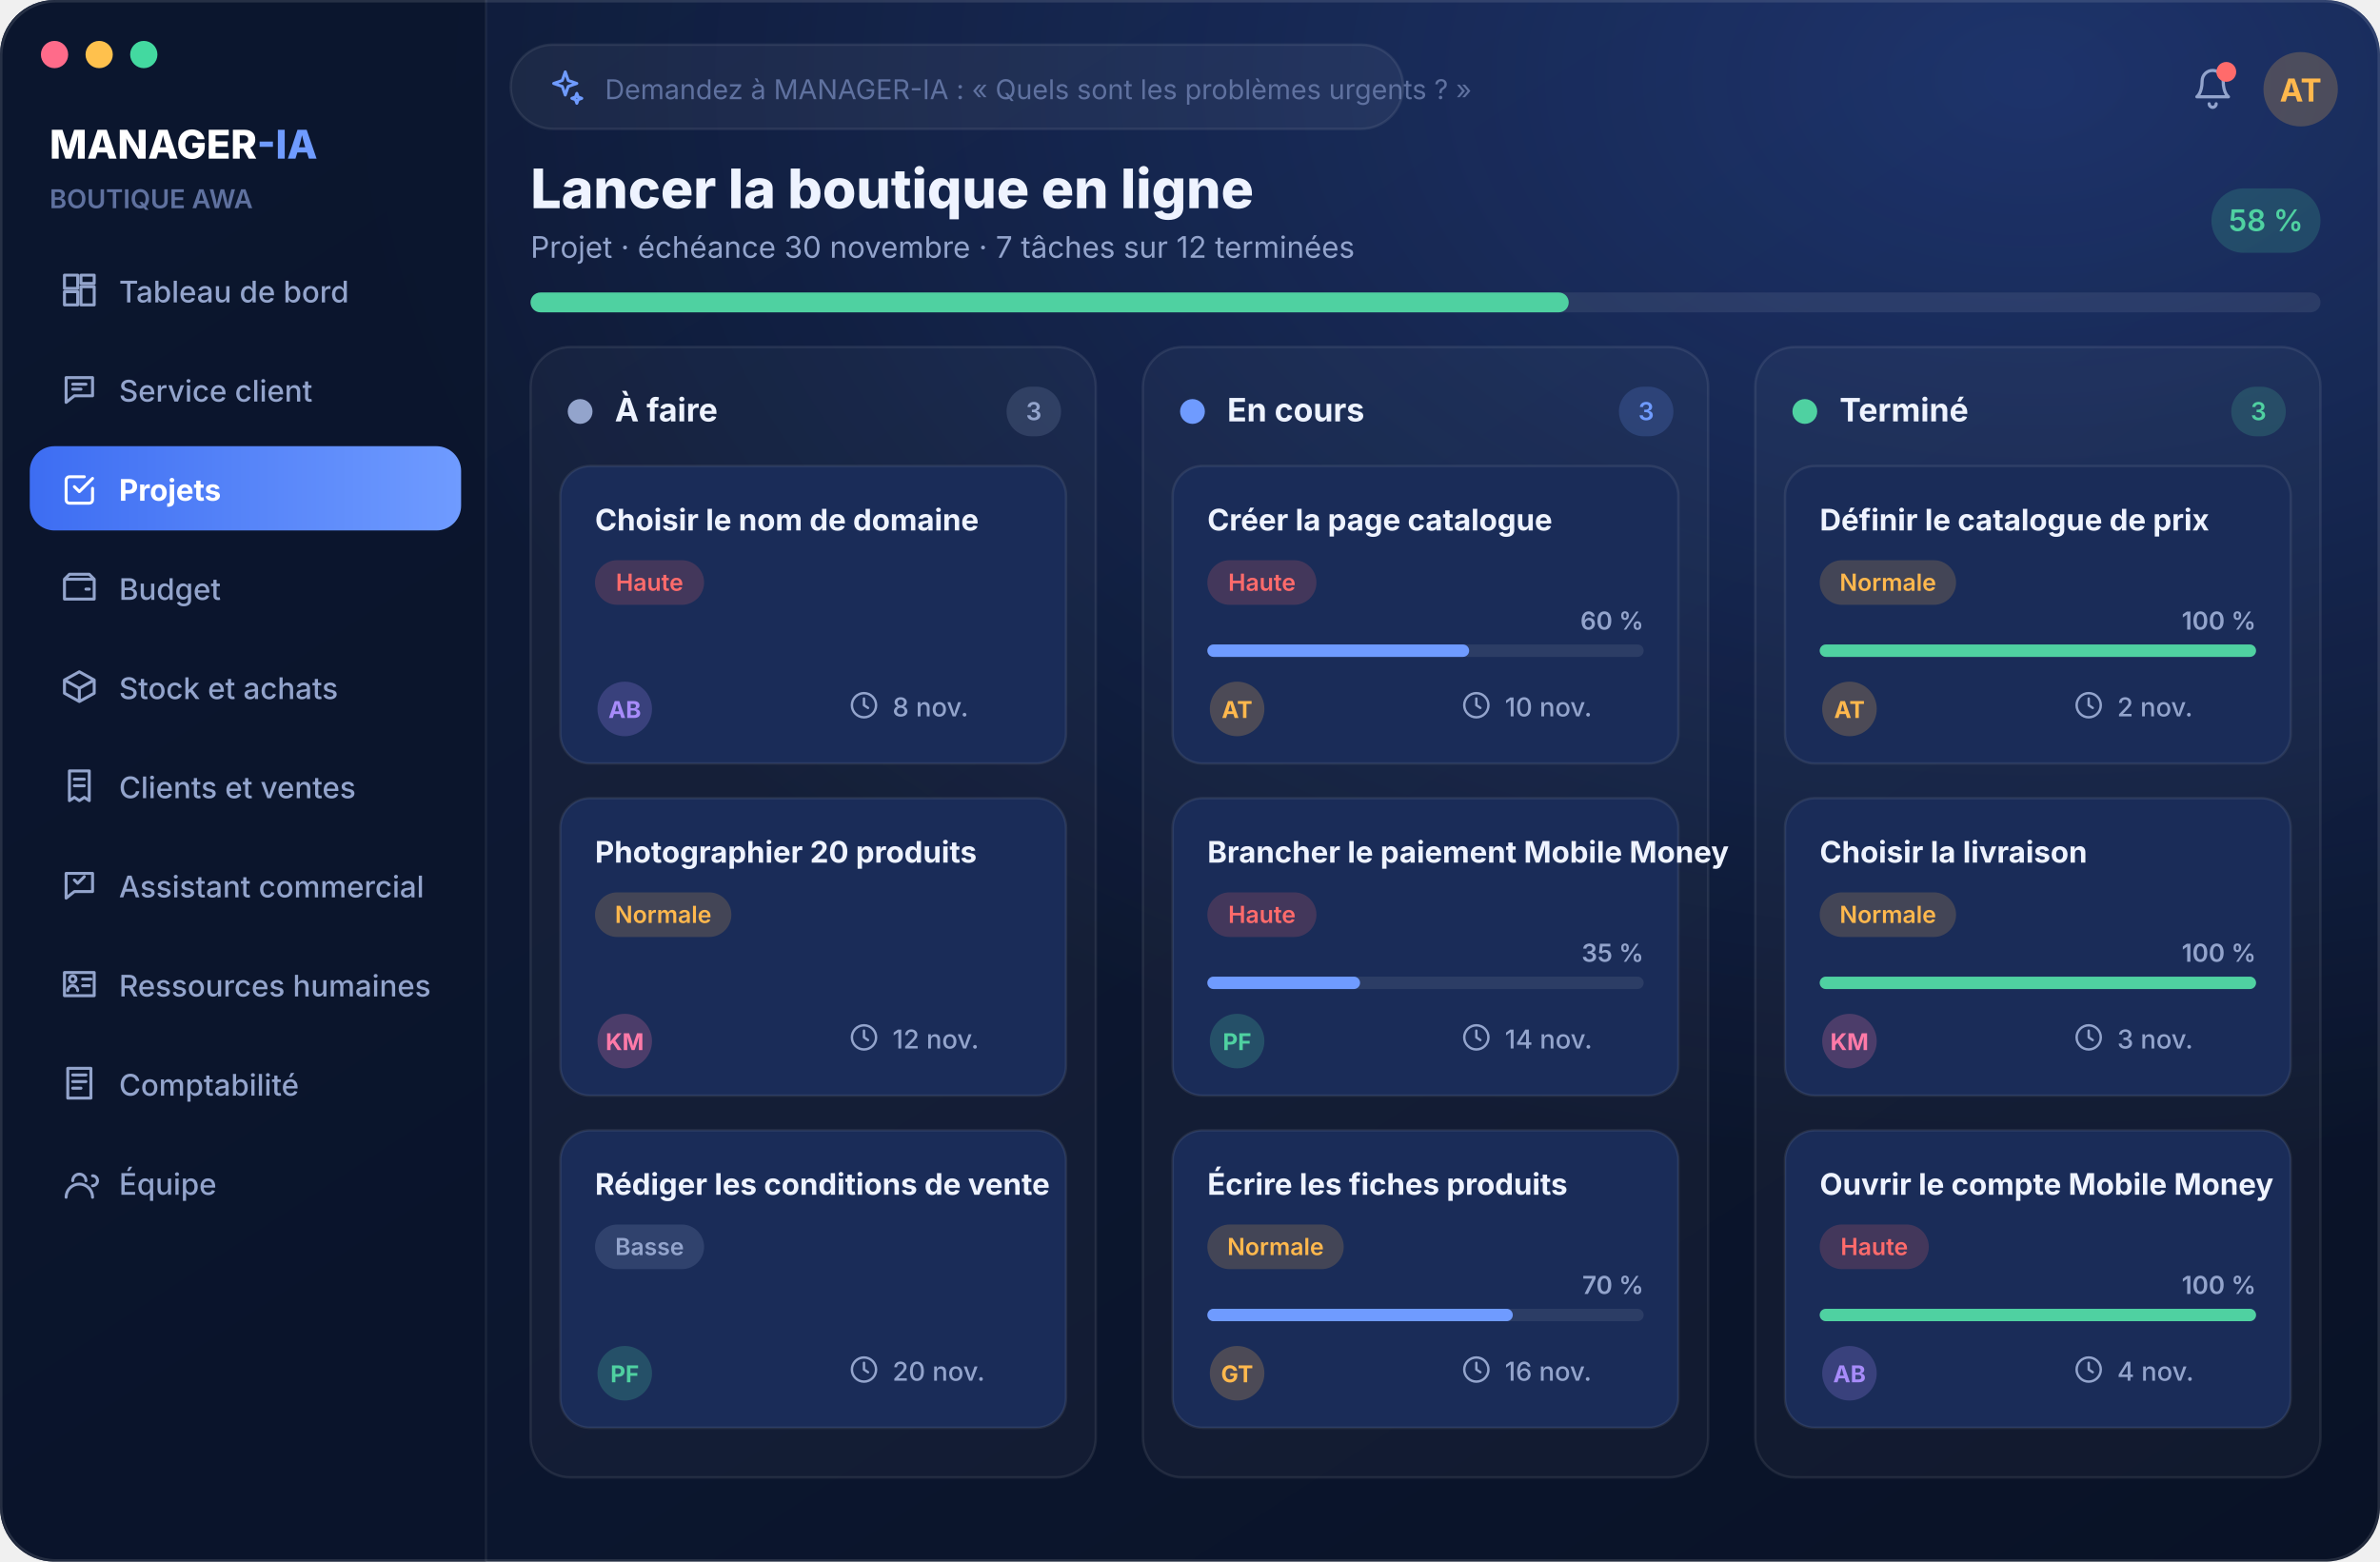
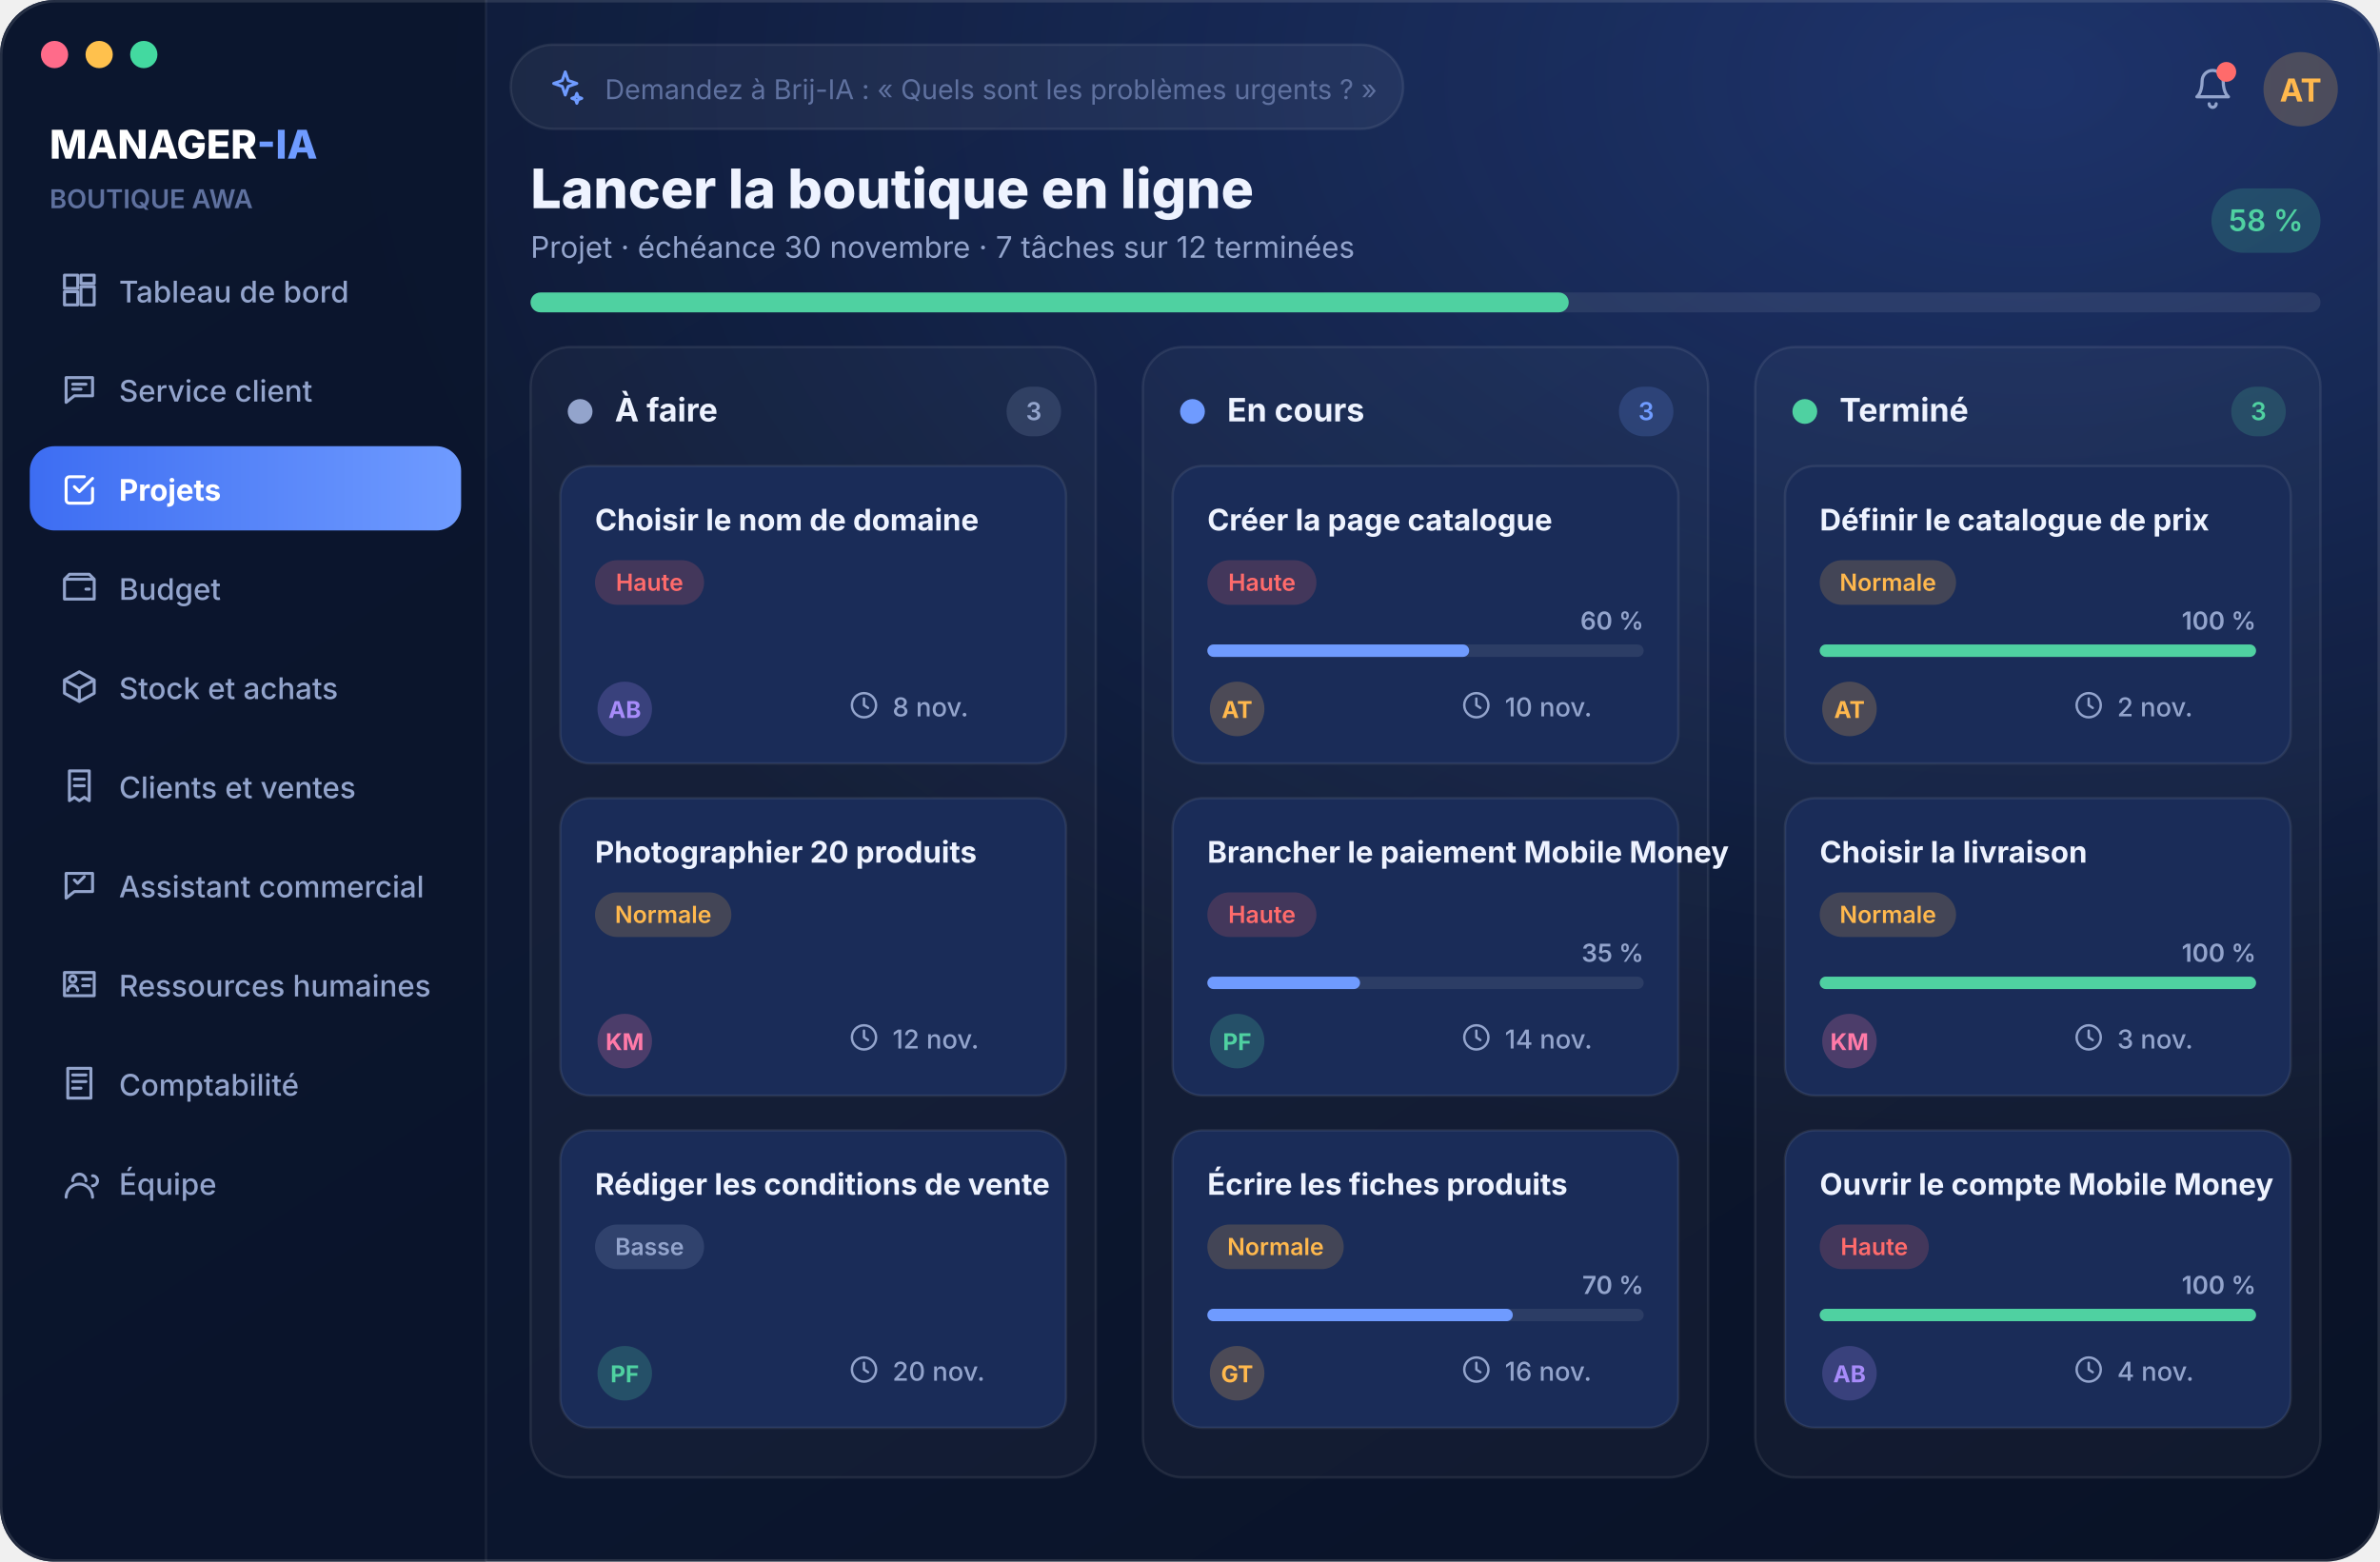
<svg xmlns="http://www.w3.org/2000/svg" viewBox="0 0 960 630" font-family="Inter,'Segoe UI',system-ui,-apple-system,Roboto,Arial,sans-serif" role="img">
  <defs>
    <linearGradient id="gBg" x1="0" y1="0" x2="1" y2="1">
      <stop offset="0" stop-color="#0f1c3a" />
      <stop offset="1" stop-color="#091226" />
    </linearGradient>
    <linearGradient id="gSide" x1="0" y1="0" x2="1" y2="0">
      <stop offset="0" stop-color="#3d6df2" />
      <stop offset="1" stop-color="#6f9bff" />
    </linearGradient>
    <linearGradient id="gBtn" x1="0" y1="0" x2="1" y2="1">
      <stop offset="0" stop-color="#4a7bff" />
      <stop offset="1" stop-color="#7a5cff" />
    </linearGradient>
    <linearGradient id="g1" x1="0" y1="0" x2="0" y2="1">
      <stop offset="0" stop-color="#4fd1a1" stop-opacity=".38" />
      <stop offset="1" stop-color="#4fd1a1" stop-opacity="0" />
    </linearGradient>
    <linearGradient id="g2" x1="0" y1="0" x2="0" y2="1">
      <stop offset="0" stop-color="#6f9bff" stop-opacity=".4" />
      <stop offset="1" stop-color="#6f9bff" stop-opacity="0" />
    </linearGradient>
    <radialGradient id="gGlow" cx=".85" cy=".05" r=".7">
      <stop offset="0" stop-color="#4a7bff" stop-opacity=".28" />
      <stop offset="1" stop-color="#4a7bff" stop-opacity="0" />
    </radialGradient>
    <clipPath id="win">
      <rect x="0" y="0" width="960" height="630" rx="22" />
    </clipPath>
  </defs>
  <g clip-path="url(#win)">
    <rect width="960" height="630" fill="url(#gBg)" />
    <rect width="960" height="630" fill="url(#gGlow)" />
    <rect x="0" y="0" width="196" height="630" fill="#0a1329" opacity=".72" />
    <line x1="196" y1="0" x2="196" y2="630" stroke="#ffffff10" />
    <circle cx="22" cy="22" r="5.5" fill="#ff6b8a" />
    <circle cx="40" cy="22" r="5.5" fill="#ffc14d" />
    <circle cx="58" cy="22" r="5.5" fill="#43d9a0" />
    <text x="20" y="64" font-size="16" font-weight="800" fill="#fff">MANAGER<tspan fill="#6f9bff">-IA</tspan>
    </text>
    <text x="20" y="84" font-size="10.5" fill="#5f719f" font-weight="600">BOUTIQUE AWA</text>
    <path d="M3 3h8v8H3zM13 3h8v5h-8zM13 10h8v11h-8zM3 13h8v8H3z" transform="translate(24 109) scale(0.6666667)" fill="none" stroke="#93a4cc" stroke-width="1.8" stroke-linecap="round" stroke-linejoin="round" />
    <text x="48" y="122" font-size="12" font-weight="500" fill="#93a4cc" text-anchor="start">Tableau de bord</text>
    <path d="M4 5h16v11H9l-5 4zM8 9h8M8 12h5" transform="translate(24 149) scale(0.6666667)" fill="none" stroke="#93a4cc" stroke-width="1.8" stroke-linecap="round" stroke-linejoin="round" />
    <text x="48" y="162" font-size="12" font-weight="500" fill="#93a4cc" text-anchor="start">Service client</text>
    <rect x="12" y="180" width="174" height="34" rx="10" fill="url(#gSide)" />
    <path d="M9 11l3 3 8-8M20 12v7a2 2 0 01-2 2H6a2 2 0 01-2-2V7a2 2 0 012-2h9" transform="translate(24 189) scale(0.6666667)" fill="none" stroke="#ffffff" stroke-width="1.8" stroke-linecap="round" stroke-linejoin="round" />
    <text x="48" y="202" font-size="12" font-weight="700" fill="#ffffff" text-anchor="start">Projets</text>
    <path d="M3 7h18v12H3zM3 7l3-3h12l3 3M16 13h2" transform="translate(24 229) scale(0.6666667)" fill="none" stroke="#93a4cc" stroke-width="1.8" stroke-linecap="round" stroke-linejoin="round" />
    <text x="48" y="242" font-size="12" font-weight="500" fill="#93a4cc" text-anchor="start">Budget</text>
    <path d="M21 8l-9-5-9 5v8l9 5 9-5zM3 8l9 5 9-5M12 13v8" transform="translate(24 269) scale(0.6666667)" fill="none" stroke="#93a4cc" stroke-width="1.8" stroke-linecap="round" stroke-linejoin="round" />
    <text x="48" y="282" font-size="12" font-weight="500" fill="#93a4cc" text-anchor="start">Stock et achats</text>
    <path d="M6 3h12v18l-3-2-3 2-3-2-3 2zM9 8h6M9 12h6" transform="translate(24 309) scale(0.6666667)" fill="none" stroke="#93a4cc" stroke-width="1.8" stroke-linecap="round" stroke-linejoin="round" />
    <text x="48" y="322" font-size="12" font-weight="500" fill="#93a4cc" text-anchor="start">Clients et ventes</text>
    <path d="M4 5h16v11H9l-5 4zM9 9l2 2 4-4" transform="translate(24 349) scale(0.6666667)" fill="none" stroke="#93a4cc" stroke-width="1.8" stroke-linecap="round" stroke-linejoin="round" />
    <text x="48" y="362" font-size="12" font-weight="500" fill="#93a4cc" text-anchor="start">Assistant commercial</text>
    <path d="M3 5h18v14H3zM8 11a2 2 0 100-4 2 2 0 000 4zM5 16a3 3 0 016 0M14 9h5M14 13h4" transform="translate(24 389) scale(0.6666667)" fill="none" stroke="#93a4cc" stroke-width="1.8" stroke-linecap="round" stroke-linejoin="round" />
    <text x="48" y="402" font-size="12" font-weight="500" fill="#93a4cc" text-anchor="start">Ressources humaines</text>
    <path d="M5 3h14v18H5zM8 7h8M8 11h8M8 15h5" transform="translate(24 429) scale(0.6666667)" fill="none" stroke="#93a4cc" stroke-width="1.8" stroke-linecap="round" stroke-linejoin="round" />
    <text x="48" y="442" font-size="12" font-weight="500" fill="#93a4cc" text-anchor="start">Comptabilité</text>
    <path d="M16 11a4 4 0 10-8 0M4 21a8 8 0 0116 0M20 8a3 3 0 010 6" transform="translate(24 469) scale(0.6666667)" fill="none" stroke="#93a4cc" stroke-width="1.8" stroke-linecap="round" stroke-linejoin="round" />
    <text x="48" y="482" font-size="12" font-weight="500" fill="#93a4cc" text-anchor="start">Équipe</text>
    <rect x="206" y="18" width="360" height="34" rx="17" fill="#ffffff0d" stroke="#ffffff14" />
    <path d="M12 3l1.8 5.2L19 10l-5.2 1.8L12 17l-1.8-5.2L5 10l5.2-1.8zM19 16l.8 2.2L22 19l-2.2.8L19 22l-.8-2.2L16 19l2.2-.8z" transform="translate(220 27) scale(0.6666667)" fill="none" stroke="#6f9bff" stroke-width="1.8" stroke-linecap="round" stroke-linejoin="round" />
-     <text x="244" y="40" font-size="11" font-weight="400" fill="#5f719f" text-anchor="start">Demandez à MANAGER-IA : « Quels sont les problèmes urgents ? »</text>
+     <text x="244" y="40" font-size="11" font-weight="400" fill="#5f719f" text-anchor="start">Demandez à Brij-IA : « Quels sont les problèmes urgents ? »</text>
    <path d="M6 8a6 6 0 1112 0c0 7 3 9 3 9H3s3-2 3-9M10 21a2 2 0 004 0" transform="translate(884 27) scale(0.7083333)" fill="none" stroke="#93a4cc" stroke-width="1.8" stroke-linecap="round" stroke-linejoin="round" />
    <circle cx="898" cy="29" r="4" fill="#ff6b6b" />
    <circle cx="928" cy="36" r="15" fill="#ffb84d" opacity=".22" />
    <text x="928" y="40.95" font-size="12.75" font-weight="700" fill="#ffb84d" text-anchor="middle">AT</text>
    <text x="214" y="84" font-size="22" font-weight="800" fill="#eef3ff" text-anchor="start">Lancer la boutique en ligne</text>
    <text x="214" y="104" font-size="12" font-weight="400" fill="#93a4cc" text-anchor="start">Projet · échéance 30 novembre · 7 tâches sur 12 terminées</text>
    <rect x="892" y="76" width="44" height="26" rx="13.0" fill="#4fd1a1" opacity="0.18" />
    <text x="914.0" y="93.2" font-size="12" font-weight="600" fill="#4fd1a1" text-anchor="middle">58 %</text>
    <rect x="214" y="118" width="722" height="8" rx="4.0" fill="#ffffff14" />
    <rect x="214" y="118" width="418.76" height="8" rx="4.0" fill="#4fd1a1" />
    <rect x="214" y="140" width="228" height="456" rx="16" fill="#ffffff08" stroke="#ffffff14" />
    <circle cx="234" cy="166" r="5" fill="#93a4cc" />
    <text x="248" y="170" font-size="13" font-weight="700" fill="#eef3ff" text-anchor="start">À faire</text>
    <rect x="406" y="156" width="22" height="20" rx="10.0" fill="#93a4cc" opacity="0.18" />
    <text x="417.0" y="169.5" font-size="10" font-weight="600" fill="#93a4cc" text-anchor="middle">3</text>
    <rect x="226" y="188" width="204" height="120" rx="12" fill="#1a2c58" stroke="#ffffff14" />
    <text x="240" y="214" font-size="12" font-weight="700" fill="#eef3ff" text-anchor="start">Choisir le nom de domaine</text>
    <rect x="240" y="226" width="44" height="18" rx="9.0" fill="#ff6b6b" opacity="0.18" />
    <text x="262.0" y="238.325" font-size="9.5" font-weight="600" fill="#ff6b6b" text-anchor="middle">Haute</text>
    <circle cx="252" cy="286" r="11" fill="#a78bfa" opacity=".22" />
    <text x="252" y="289.63" font-size="9.35" font-weight="700" fill="#a78bfa" text-anchor="middle">AB</text>
    <path d="M12 3a9 9 0 100 18 9 9 0 000-18zM12 7v5l3 2" transform="translate(342 278) scale(0.5416667)" fill="none" stroke="#93a4cc" stroke-width="1.8" stroke-linecap="round" stroke-linejoin="round" />
    <text x="360" y="289" font-size="10.5" font-weight="500" fill="#93a4cc" text-anchor="start">8 nov.</text>
    <rect x="226" y="322" width="204" height="120" rx="12" fill="#1a2c58" stroke="#ffffff14" />
    <text x="240" y="348" font-size="12" font-weight="700" fill="#eef3ff" text-anchor="start">Photographier 20 produits</text>
    <rect x="240" y="360" width="55" height="18" rx="9.0" fill="#ffb84d" opacity="0.18" />
    <text x="267.5" y="372.325" font-size="9.5" font-weight="600" fill="#ffb84d" text-anchor="middle">Normale</text>
    <circle cx="252" cy="420" r="11" fill="#ff7aa8" opacity=".22" />
    <text x="252" y="423.63" font-size="9.35" font-weight="700" fill="#ff7aa8" text-anchor="middle">KM</text>
    <path d="M12 3a9 9 0 100 18 9 9 0 000-18zM12 7v5l3 2" transform="translate(342 412) scale(0.5416667)" fill="none" stroke="#93a4cc" stroke-width="1.8" stroke-linecap="round" stroke-linejoin="round" />
    <text x="360" y="423" font-size="10.5" font-weight="500" fill="#93a4cc" text-anchor="start">12 nov.</text>
    <rect x="226" y="456" width="204" height="120" rx="12" fill="#1a2c58" stroke="#ffffff14" />
    <text x="240" y="482" font-size="12" font-weight="700" fill="#eef3ff" text-anchor="start">Rédiger les conditions de vente</text>
    <rect x="240" y="494" width="44" height="18" rx="9.0" fill="#93a4cc" opacity="0.18" />
    <text x="262.0" y="506.325" font-size="9.5" font-weight="600" fill="#93a4cc" text-anchor="middle">Basse</text>
    <circle cx="252" cy="554" r="11" fill="#4fd1a1" opacity=".22" />
    <text x="252" y="557.63" font-size="9.35" font-weight="700" fill="#4fd1a1" text-anchor="middle">PF</text>
    <path d="M12 3a9 9 0 100 18 9 9 0 000-18zM12 7v5l3 2" transform="translate(342 546) scale(0.5416667)" fill="none" stroke="#93a4cc" stroke-width="1.8" stroke-linecap="round" stroke-linejoin="round" />
    <text x="360" y="557" font-size="10.5" font-weight="500" fill="#93a4cc" text-anchor="start">20 nov.</text>
    <rect x="461" y="140" width="228" height="456" rx="16" fill="#ffffff08" stroke="#ffffff14" />
    <circle cx="481" cy="166" r="5" fill="#6f9bff" />
    <text x="495" y="170" font-size="13" font-weight="700" fill="#eef3ff" text-anchor="start">En cours</text>
    <rect x="653" y="156" width="22" height="20" rx="10.0" fill="#6f9bff" opacity="0.18" />
    <text x="664.0" y="169.5" font-size="10" font-weight="600" fill="#6f9bff" text-anchor="middle">3</text>
    <rect x="473" y="188" width="204" height="120" rx="12" fill="#1a2c58" stroke="#ffffff14" />
    <text x="487" y="214" font-size="12" font-weight="700" fill="#eef3ff" text-anchor="start">Créer la page catalogue</text>
    <rect x="487" y="226" width="44" height="18" rx="9.0" fill="#ff6b6b" opacity="0.18" />
    <text x="509.0" y="238.325" font-size="9.5" font-weight="600" fill="#ff6b6b" text-anchor="middle">Haute</text>
    <rect x="487" y="260" width="176" height="5" rx="2.5" fill="#ffffff14" />
    <rect x="487" y="260" width="105.6" height="5" rx="2.5" fill="#6f9bff" />
    <text x="663" y="254" font-size="10" font-weight="600" fill="#93a4cc" text-anchor="end">60 %</text>
    <circle cx="499" cy="286" r="11" fill="#ffb84d" opacity=".22" />
    <text x="499" y="289.63" font-size="9.35" font-weight="700" fill="#ffb84d" text-anchor="middle">AT</text>
    <path d="M12 3a9 9 0 100 18 9 9 0 000-18zM12 7v5l3 2" transform="translate(589 278) scale(0.5416667)" fill="none" stroke="#93a4cc" stroke-width="1.8" stroke-linecap="round" stroke-linejoin="round" />
    <text x="607" y="289" font-size="10.5" font-weight="500" fill="#93a4cc" text-anchor="start">10 nov.</text>
    <rect x="473" y="322" width="204" height="120" rx="12" fill="#1a2c58" stroke="#ffffff14" />
    <text x="487" y="348" font-size="12" font-weight="700" fill="#eef3ff" text-anchor="start">Brancher le paiement Mobile Money</text>
    <rect x="487" y="360" width="44" height="18" rx="9.0" fill="#ff6b6b" opacity="0.18" />
    <text x="509.0" y="372.325" font-size="9.5" font-weight="600" fill="#ff6b6b" text-anchor="middle">Haute</text>
    <rect x="487" y="394" width="176" height="5" rx="2.5" fill="#ffffff14" />
    <rect x="487" y="394" width="61.6" height="5" rx="2.5" fill="#6f9bff" />
    <text x="663" y="388" font-size="10" font-weight="600" fill="#93a4cc" text-anchor="end">35 %</text>
    <circle cx="499" cy="420" r="11" fill="#4fd1a1" opacity=".22" />
    <text x="499" y="423.63" font-size="9.35" font-weight="700" fill="#4fd1a1" text-anchor="middle">PF</text>
    <path d="M12 3a9 9 0 100 18 9 9 0 000-18zM12 7v5l3 2" transform="translate(589 412) scale(0.5416667)" fill="none" stroke="#93a4cc" stroke-width="1.8" stroke-linecap="round" stroke-linejoin="round" />
    <text x="607" y="423" font-size="10.5" font-weight="500" fill="#93a4cc" text-anchor="start">14 nov.</text>
    <rect x="473" y="456" width="204" height="120" rx="12" fill="#1a2c58" stroke="#ffffff14" />
    <text x="487" y="482" font-size="12" font-weight="700" fill="#eef3ff" text-anchor="start">Écrire les fiches produits</text>
    <rect x="487" y="494" width="55" height="18" rx="9.0" fill="#ffb84d" opacity="0.18" />
    <text x="514.5" y="506.325" font-size="9.5" font-weight="600" fill="#ffb84d" text-anchor="middle">Normale</text>
    <rect x="487" y="528" width="176" height="5" rx="2.5" fill="#ffffff14" />
    <rect x="487" y="528" width="123.2" height="5" rx="2.5" fill="#6f9bff" />
    <text x="663" y="522" font-size="10" font-weight="600" fill="#93a4cc" text-anchor="end">70 %</text>
    <circle cx="499" cy="554" r="11" fill="#ffb84d" opacity=".22" />
    <text x="499" y="557.63" font-size="9.35" font-weight="700" fill="#ffb84d" text-anchor="middle">GT</text>
    <path d="M12 3a9 9 0 100 18 9 9 0 000-18zM12 7v5l3 2" transform="translate(589 546) scale(0.5416667)" fill="none" stroke="#93a4cc" stroke-width="1.8" stroke-linecap="round" stroke-linejoin="round" />
    <text x="607" y="557" font-size="10.5" font-weight="500" fill="#93a4cc" text-anchor="start">16 nov.</text>
    <rect x="708" y="140" width="228" height="456" rx="16" fill="#ffffff08" stroke="#ffffff14" />
    <circle cx="728" cy="166" r="5" fill="#4fd1a1" />
    <text x="742" y="170" font-size="13" font-weight="700" fill="#eef3ff" text-anchor="start">Terminé</text>
    <rect x="900" y="156" width="22" height="20" rx="10.0" fill="#4fd1a1" opacity="0.18" />
    <text x="911.0" y="169.5" font-size="10" font-weight="600" fill="#4fd1a1" text-anchor="middle">3</text>
    <rect x="720" y="188" width="204" height="120" rx="12" fill="#1a2c58" stroke="#ffffff14" />
    <text x="734" y="214" font-size="12" font-weight="700" fill="#eef3ff" text-anchor="start">Définir le catalogue de prix</text>
    <rect x="734" y="226" width="55" height="18" rx="9.0" fill="#ffb84d" opacity="0.18" />
    <text x="761.5" y="238.325" font-size="9.5" font-weight="600" fill="#ffb84d" text-anchor="middle">Normale</text>
    <rect x="734" y="260" width="176" height="5" rx="2.5" fill="#ffffff14" />
    <rect x="734" y="260" width="176.0" height="5" rx="2.5" fill="#4fd1a1" />
    <text x="910" y="254" font-size="10" font-weight="600" fill="#93a4cc" text-anchor="end">100 %</text>
    <circle cx="746" cy="286" r="11" fill="#ffb84d" opacity=".22" />
    <text x="746" y="289.63" font-size="9.35" font-weight="700" fill="#ffb84d" text-anchor="middle">AT</text>
    <path d="M12 3a9 9 0 100 18 9 9 0 000-18zM12 7v5l3 2" transform="translate(836 278) scale(0.5416667)" fill="none" stroke="#93a4cc" stroke-width="1.8" stroke-linecap="round" stroke-linejoin="round" />
    <text x="854" y="289" font-size="10.5" font-weight="500" fill="#93a4cc" text-anchor="start">2 nov.</text>
    <rect x="720" y="322" width="204" height="120" rx="12" fill="#1a2c58" stroke="#ffffff14" />
    <text x="734" y="348" font-size="12" font-weight="700" fill="#eef3ff" text-anchor="start">Choisir la livraison</text>
    <rect x="734" y="360" width="55" height="18" rx="9.0" fill="#ffb84d" opacity="0.18" />
    <text x="761.5" y="372.325" font-size="9.5" font-weight="600" fill="#ffb84d" text-anchor="middle">Normale</text>
    <rect x="734" y="394" width="176" height="5" rx="2.5" fill="#ffffff14" />
    <rect x="734" y="394" width="176.0" height="5" rx="2.5" fill="#4fd1a1" />
    <text x="910" y="388" font-size="10" font-weight="600" fill="#93a4cc" text-anchor="end">100 %</text>
    <circle cx="746" cy="420" r="11" fill="#ff7aa8" opacity=".22" />
    <text x="746" y="423.63" font-size="9.35" font-weight="700" fill="#ff7aa8" text-anchor="middle">KM</text>
    <path d="M12 3a9 9 0 100 18 9 9 0 000-18zM12 7v5l3 2" transform="translate(836 412) scale(0.5416667)" fill="none" stroke="#93a4cc" stroke-width="1.8" stroke-linecap="round" stroke-linejoin="round" />
    <text x="854" y="423" font-size="10.5" font-weight="500" fill="#93a4cc" text-anchor="start">3 nov.</text>
    <rect x="720" y="456" width="204" height="120" rx="12" fill="#1a2c58" stroke="#ffffff14" />
    <text x="734" y="482" font-size="12" font-weight="700" fill="#eef3ff" text-anchor="start">Ouvrir le compte Mobile Money</text>
    <rect x="734" y="494" width="44" height="18" rx="9.0" fill="#ff6b6b" opacity="0.18" />
    <text x="756.0" y="506.325" font-size="9.5" font-weight="600" fill="#ff6b6b" text-anchor="middle">Haute</text>
    <rect x="734" y="528" width="176" height="5" rx="2.5" fill="#ffffff14" />
    <rect x="734" y="528" width="176.0" height="5" rx="2.5" fill="#4fd1a1" />
    <text x="910" y="522" font-size="10" font-weight="600" fill="#93a4cc" text-anchor="end">100 %</text>
    <circle cx="746" cy="554" r="11" fill="#a78bfa" opacity=".22" />
    <text x="746" y="557.63" font-size="9.35" font-weight="700" fill="#a78bfa" text-anchor="middle">AB</text>
    <path d="M12 3a9 9 0 100 18 9 9 0 000-18zM12 7v5l3 2" transform="translate(836 546) scale(0.5416667)" fill="none" stroke="#93a4cc" stroke-width="1.8" stroke-linecap="round" stroke-linejoin="round" />
    <text x="854" y="557" font-size="10.5" font-weight="500" fill="#93a4cc" text-anchor="start">4 nov.</text>
  </g>
  <rect x=".5" y=".5" width="959" height="629" rx="22" fill="none" stroke="#ffffff1c" />
</svg>
